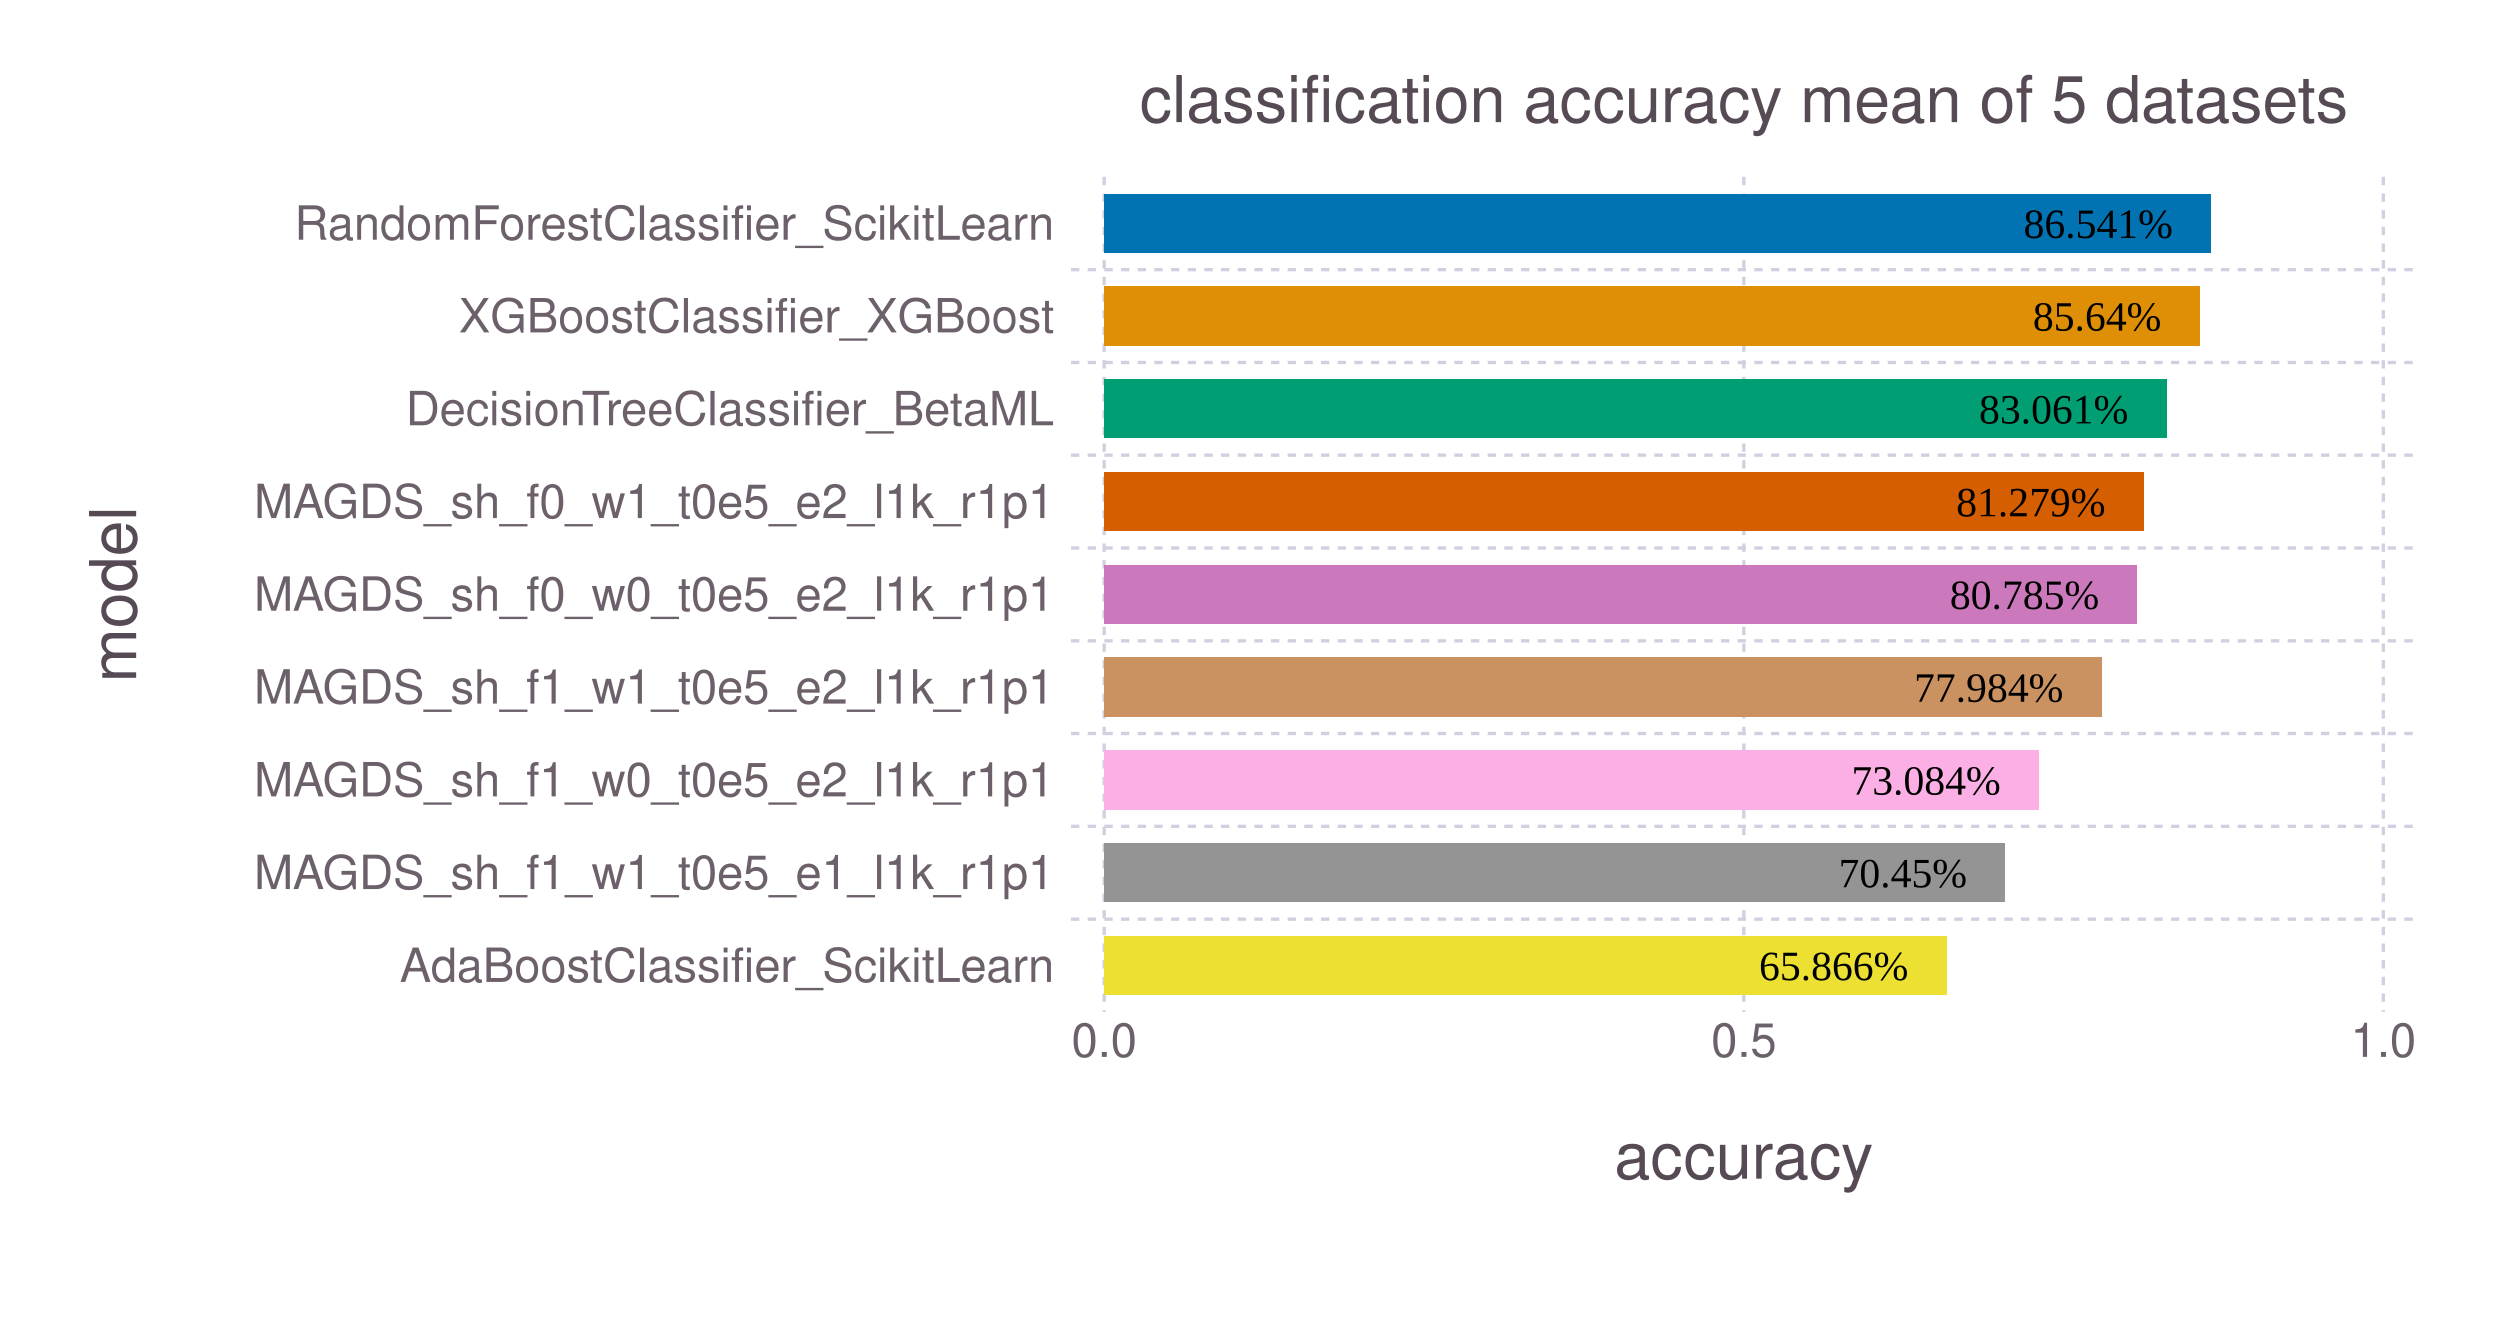
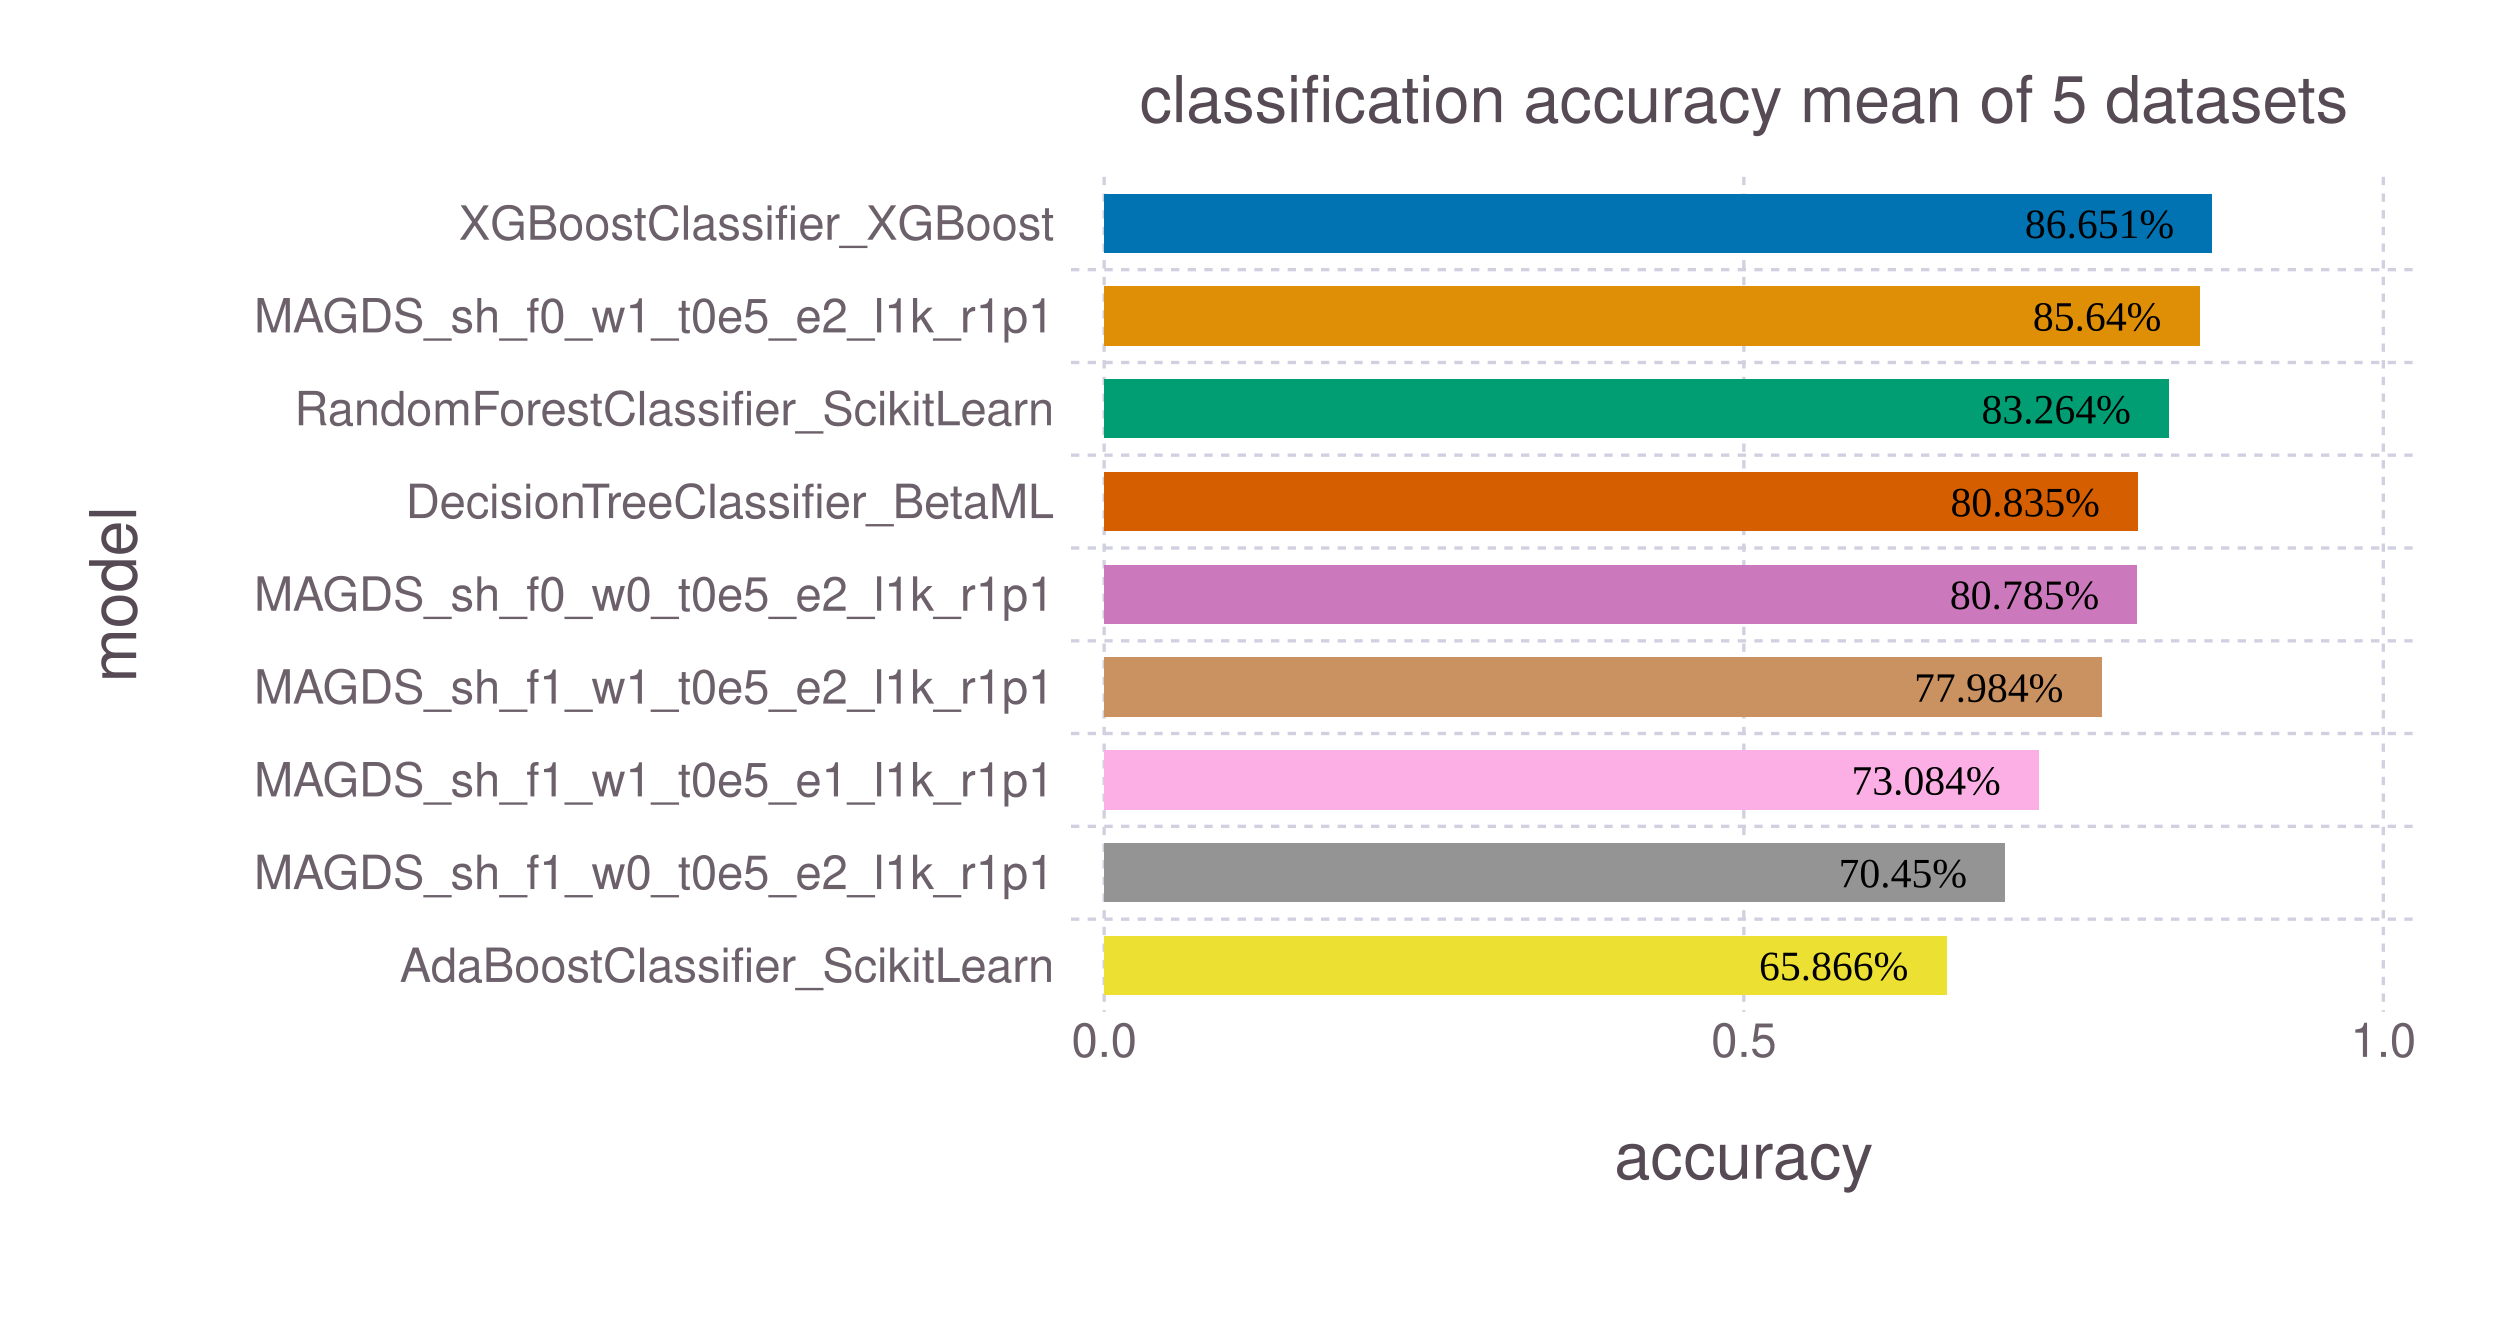
<svg xmlns="http://www.w3.org/2000/svg" version="1.2" width="150mm" height="80mm" viewBox="0 0 150 80" stroke="none" fill="#000000" stroke-width="0.3" font-size="3.88">
  <defs>
    <marker id="arrow" markerWidth="15" markerHeight="7" refX="5" refY="3.5" orient="auto" markerUnits="strokeWidth">
      <path d="M0,0 L15,3.5 L0,7 z" stroke="context-stroke" fill="context-stroke" />
    </marker>
  </defs>
-   <g class="plotroot xscalable" id="img-b6a949c6-1">
-     <g font-size="3.88" font-family="'PT Sans','Helvetica Neue','Helvetica',sans-serif" fill="#564A55" stroke="#000000" stroke-opacity="0.000" id="img-b6a949c6-2">
+   <g class="plotroot xscalable" id="img-17812367-1">
+     <g font-size="3.88" font-family="'PT Sans','Helvetica Neue','Helvetica',sans-serif" fill="#564A55" stroke="#000000" stroke-opacity="0.000" id="img-17812367-2">
      <g transform="translate(104.63,68.39)">
        <g class="primitive">
          <text text-anchor="middle" dy="0.6em">accuracy</text>
        </g>
      </g>
    </g>
-     <g class="guide xlabels" font-size="2.82" font-family="'PT Sans Caption','Helvetica Neue','Helvetica',sans-serif" fill="#6C606B" id="img-b6a949c6-3">
+     <g class="guide xlabels" font-size="2.82" font-family="'PT Sans Caption','Helvetica Neue','Helvetica',sans-serif" fill="#6C606B" id="img-17812367-3">
      <g transform="translate(66.25,61.72)">
        <g class="primitive">
          <text text-anchor="middle" dy="0.6em">0.0</text>
        </g>
      </g>
      <g transform="translate(104.63,61.72)">
        <g class="primitive">
          <text text-anchor="middle" dy="0.6em">0.5</text>
        </g>
      </g>
      <g transform="translate(143,61.72)">
        <g class="primitive">
          <text text-anchor="middle" dy="0.6em">1.0</text>
        </g>
      </g>
    </g>
-     <g clip-path="url(#img-b6a949c6-4)">
-       <g id="img-b6a949c6-5">
-         <g pointer-events="visible" stroke-width="0.3" fill="#000000" fill-opacity="0.000" stroke="#000000" stroke-opacity="0.000" class="guide background" id="img-b6a949c6-6">
-           <g transform="translate(104.63,35.66)" id="img-b6a949c6-7">
+     <g clip-path="url(#img-17812367-4)">
+       <g id="img-17812367-5">
+         <g pointer-events="visible" stroke-width="0.3" fill="#000000" fill-opacity="0.000" stroke="#000000" stroke-opacity="0.000" class="guide background" id="img-17812367-6">
+           <g transform="translate(104.63,35.66)" id="img-17812367-7">
            <path d="M-40.37,-25.05 L40.37,-25.05 40.37,25.05 -40.37,25.05  z" class="primitive" />
          </g>
        </g>
-         <g class="guide ygridlines xfixed" stroke-dasharray="0.5,0.5" stroke-width="0.2" stroke="#D0D0E0" id="img-b6a949c6-8">
-           <g transform="translate(104.63,16.18)" id="img-b6a949c6-9">
-             <path fill="none" d="M-40.37,0 L40.37,0 " class="primitive" />
-           </g>
-           <g transform="translate(104.63,21.75)" id="img-b6a949c6-10">
-             <path fill="none" d="M-40.37,0 L40.37,0 " class="primitive" />
-           </g>
-           <g transform="translate(104.63,27.31)" id="img-b6a949c6-11">
-             <path fill="none" d="M-40.37,0 L40.37,0 " class="primitive" />
-           </g>
-           <g transform="translate(104.63,32.88)" id="img-b6a949c6-12">
-             <path fill="none" d="M-40.37,0 L40.37,0 " class="primitive" />
-           </g>
-           <g transform="translate(104.63,38.45)" id="img-b6a949c6-13">
-             <path fill="none" d="M-40.37,0 L40.37,0 " class="primitive" />
-           </g>
-           <g transform="translate(104.63,44.01)" id="img-b6a949c6-14">
-             <path fill="none" d="M-40.37,0 L40.37,0 " class="primitive" />
-           </g>
-           <g transform="translate(104.63,49.58)" id="img-b6a949c6-15">
-             <path fill="none" d="M-40.37,0 L40.37,0 " class="primitive" />
-           </g>
-           <g transform="translate(104.63,55.15)" id="img-b6a949c6-16">
-             <path fill="none" d="M-40.37,0 L40.37,0 " class="primitive" />
-           </g>
-         </g>
-         <g class="guide xgridlines yfixed" stroke-dasharray="0.5,0.5" stroke-width="0.2" stroke="#D0D0E0" id="img-b6a949c6-17">
-           <g transform="translate(66.25,35.66)" id="img-b6a949c6-18">
+         <g class="guide ygridlines xfixed" stroke-dasharray="0.5,0.5" stroke-width="0.2" stroke="#D0D0E0" id="img-17812367-8">
+           <g transform="translate(104.63,16.18)" id="img-17812367-9">
+             <path fill="none" d="M-40.37,0 L40.37,0 " class="primitive" />
+           </g>
+           <g transform="translate(104.63,21.75)" id="img-17812367-10">
+             <path fill="none" d="M-40.37,0 L40.37,0 " class="primitive" />
+           </g>
+           <g transform="translate(104.63,27.31)" id="img-17812367-11">
+             <path fill="none" d="M-40.37,0 L40.37,0 " class="primitive" />
+           </g>
+           <g transform="translate(104.63,32.88)" id="img-17812367-12">
+             <path fill="none" d="M-40.37,0 L40.37,0 " class="primitive" />
+           </g>
+           <g transform="translate(104.63,38.45)" id="img-17812367-13">
+             <path fill="none" d="M-40.37,0 L40.37,0 " class="primitive" />
+           </g>
+           <g transform="translate(104.63,44.01)" id="img-17812367-14">
+             <path fill="none" d="M-40.37,0 L40.37,0 " class="primitive" />
+           </g>
+           <g transform="translate(104.63,49.58)" id="img-17812367-15">
+             <path fill="none" d="M-40.37,0 L40.37,0 " class="primitive" />
+           </g>
+           <g transform="translate(104.63,55.15)" id="img-17812367-16">
+             <path fill="none" d="M-40.37,0 L40.37,0 " class="primitive" />
+           </g>
+         </g>
+         <g class="guide xgridlines yfixed" stroke-dasharray="0.5,0.5" stroke-width="0.2" stroke="#D0D0E0" id="img-17812367-17">
+           <g transform="translate(66.25,35.66)" id="img-17812367-18">
            <path fill="none" d="M0,-25.05 L0,25.05 " class="primitive" />
          </g>
-           <g transform="translate(104.63,35.66)" id="img-b6a949c6-19">
+           <g transform="translate(104.63,35.66)" id="img-17812367-19">
            <path fill="none" d="M0,-25.05 L0,25.05 " class="primitive" />
          </g>
-           <g transform="translate(143,35.66)" id="img-b6a949c6-20">
+           <g transform="translate(143,35.66)" id="img-17812367-20">
            <path fill="none" d="M0,-25.05 L0,25.05 " class="primitive" />
          </g>
        </g>
-         <g class="plotpanel" id="img-b6a949c6-21">
-           <g shape-rendering="crispEdges" stroke-width="0.3" id="img-b6a949c6-22">
-             <g stroke="#000000" stroke-opacity="0.000" class="geometry" id="img-b6a949c6-23">
-               <g transform="translate(91.53,57.93)" id="img-b6a949c6-24" fill="#ECE133">
+         <g class="plotpanel" id="img-17812367-21">
+           <g shape-rendering="crispEdges" stroke-width="0.3" id="img-17812367-22">
+             <g stroke="#000000" stroke-opacity="0.000" class="geometry" id="img-17812367-23">
+               <g transform="translate(91.53,57.93)" id="img-17812367-24" fill="#ECE133">
                <path d="M-25.28,-1.78 L25.28,-1.78 25.28,1.78 -25.28,1.78  z" class="primitive" />
              </g>
-               <g transform="translate(93.29,52.36)" id="img-b6a949c6-25" fill="#949494">
+               <g transform="translate(93.29,52.36)" id="img-17812367-25" fill="#949494">
                <path d="M-27.03,-1.78 L27.03,-1.78 27.03,1.78 -27.03,1.78  z" class="primitive" />
              </g>
-               <g transform="translate(94.3,46.8)" id="img-b6a949c6-26" fill="#FBAFE4">
+               <g transform="translate(94.3,46.8)" id="img-17812367-26" fill="#FBAFE4">
                <path d="M-28.05,-1.78 L28.05,-1.78 28.05,1.78 -28.05,1.78  z" class="primitive" />
              </g>
-               <g transform="translate(96.18,41.23)" id="img-b6a949c6-27" fill="#CA9161">
+               <g transform="translate(96.18,41.23)" id="img-17812367-27" fill="#CA9161">
                <path d="M-29.93,-1.78 L29.93,-1.78 29.93,1.78 -29.93,1.78  z" class="primitive" />
              </g>
-               <g transform="translate(97.25,35.66)" id="img-b6a949c6-28" fill="#CC78BC">
+               <g transform="translate(97.25,35.66)" id="img-17812367-28" fill="#CC78BC">
                <path d="M-31,-1.78 L31,-1.78 31,1.78 -31,1.78  z" class="primitive" />
              </g>
-               <g transform="translate(97.44,30.1)" id="img-b6a949c6-29" fill="#D55E00">
-                 <path d="M-31.19,-1.78 L31.19,-1.78 31.19,1.78 -31.19,1.78  z" class="primitive" />
-               </g>
-               <g transform="translate(98.13,24.53)" id="img-b6a949c6-30" fill="#029E73">
-                 <path d="M-31.87,-1.78 L31.87,-1.78 31.87,1.78 -31.87,1.78  z" class="primitive" />
-               </g>
-               <g transform="translate(99.12,18.96)" id="img-b6a949c6-31" fill="#DE8F05">
+               <g transform="translate(97.27,30.1)" id="img-17812367-29" fill="#D55E00">
+                 <path d="M-31.02,-1.78 L31.02,-1.78 31.02,1.78 -31.02,1.78  z" class="primitive" />
+               </g>
+               <g transform="translate(98.2,24.53)" id="img-17812367-30" fill="#029E73">
+                 <path d="M-31.95,-1.78 L31.95,-1.78 31.95,1.78 -31.95,1.78  z" class="primitive" />
+               </g>
+               <g transform="translate(99.12,18.96)" id="img-17812367-31" fill="#DE8F05">
                <path d="M-32.86,-1.78 L32.86,-1.78 32.86,1.78 -32.86,1.78  z" class="primitive" />
              </g>
-               <g transform="translate(99.46,13.4)" id="img-b6a949c6-32" fill="#0173B2">
-                 <path d="M-33.21,-1.78 L33.21,-1.78 33.21,1.78 -33.21,1.78  z" class="primitive" />
-               </g>
-             </g>
-           </g>
-         </g>
-         <g class="geometry" id="img-b6a949c6-33">
-           <g fill="#000000" font-size="2.5" id="img-b6a949c6-34">
-             <g transform="translate(130.37,13.4)" id="img-b6a949c6-35">
-               <g class="primitive">
-                 <text text-anchor="end" dy="0.35em">86.541%</text>
-               </g>
-             </g>
-             <g transform="translate(129.68,18.96)" id="img-b6a949c6-36">
+               <g transform="translate(99.5,13.4)" id="img-17812367-32" fill="#0173B2">
+                 <path d="M-33.25,-1.78 L33.25,-1.78 33.25,1.78 -33.25,1.78  z" class="primitive" />
+               </g>
+             </g>
+           </g>
+         </g>
+         <g class="geometry" id="img-17812367-33">
+           <g fill="#000000" font-size="2.5" id="img-17812367-34">
+             <g transform="translate(130.45,13.4)" id="img-17812367-35">
+               <g class="primitive">
+                 <text text-anchor="end" dy="0.35em">86.651%</text>
+               </g>
+             </g>
+             <g transform="translate(129.68,18.96)" id="img-17812367-36">
              <g class="primitive">
                <text text-anchor="end" dy="0.35em">85.64%</text>
              </g>
            </g>
-             <g transform="translate(127.7,24.53)" id="img-b6a949c6-37">
-               <g class="primitive">
-                 <text text-anchor="end" dy="0.35em">83.061%</text>
-               </g>
-             </g>
-             <g transform="translate(126.33,30.1)" id="img-b6a949c6-38">
-               <g class="primitive">
-                 <text text-anchor="end" dy="0.35em">81.279%</text>
-               </g>
-             </g>
-             <g transform="translate(125.95,35.66)" id="img-b6a949c6-39">
+             <g transform="translate(127.85,24.53)" id="img-17812367-37">
+               <g class="primitive">
+                 <text text-anchor="end" dy="0.35em">83.264%</text>
+               </g>
+             </g>
+             <g transform="translate(125.99,30.1)" id="img-17812367-38">
+               <g class="primitive">
+                 <text text-anchor="end" dy="0.35em">80.835%</text>
+               </g>
+             </g>
+             <g transform="translate(125.95,35.66)" id="img-17812367-39">
              <g class="primitive">
                <text text-anchor="end" dy="0.35em">80.785%</text>
              </g>
            </g>
-             <g transform="translate(123.8,41.23)" id="img-b6a949c6-40">
+             <g transform="translate(123.8,41.23)" id="img-17812367-40">
              <g class="primitive">
                <text text-anchor="end" dy="0.35em">77.984%</text>
              </g>
            </g>
-             <g transform="translate(120.04,46.8)" id="img-b6a949c6-41">
+             <g transform="translate(120.04,46.8)" id="img-17812367-41">
              <g class="primitive">
                <text text-anchor="end" dy="0.35em">73.084%</text>
              </g>
            </g>
-             <g transform="translate(118.02,52.36)" id="img-b6a949c6-42">
+             <g transform="translate(118.02,52.36)" id="img-17812367-42">
              <g class="primitive">
                <text text-anchor="end" dy="0.35em">70.45%</text>
              </g>
            </g>
-             <g transform="translate(114.5,57.93)" id="img-b6a949c6-43">
+             <g transform="translate(114.5,57.93)" id="img-17812367-43">
              <g class="primitive">
                <text text-anchor="end" dy="0.35em">65.866%</text>
              </g>
            </g>
          </g>
        </g>
      </g>
    </g>
-     <g class="guide ylabels" font-size="2.82" font-family="'PT Sans Caption','Helvetica Neue','Helvetica',sans-serif" fill="#6C606B" id="img-b6a949c6-44">
-       <g transform="translate(63.25,13.4)" id="img-b6a949c6-45">
+     <g class="guide ylabels" font-size="2.82" font-family="'PT Sans Caption','Helvetica Neue','Helvetica',sans-serif" fill="#6C606B" id="img-17812367-44">
+       <g transform="translate(63.25,13.4)" id="img-17812367-45">
+         <g class="primitive">
+           <text text-anchor="end" dy="0.35em">XGBoostClassifier_XGBoost</text>
+         </g>
+       </g>
+       <g transform="translate(63.25,18.96)" id="img-17812367-46">
+         <g class="primitive">
+           <text text-anchor="end" dy="0.35em">MAGDS_sh_f0_w1_t0e5_e2_l1k_r1p1</text>
+         </g>
+       </g>
+       <g transform="translate(63.25,24.53)" id="img-17812367-47">
        <g class="primitive">
          <text text-anchor="end" dy="0.35em">RandomForestClassifier_ScikitLearn</text>
        </g>
      </g>
-       <g transform="translate(63.25,18.96)" id="img-b6a949c6-46">
-         <g class="primitive">
-           <text text-anchor="end" dy="0.35em">XGBoostClassifier_XGBoost</text>
-         </g>
-       </g>
-       <g transform="translate(63.25,24.53)" id="img-b6a949c6-47">
+       <g transform="translate(63.25,30.1)" id="img-17812367-48">
        <g class="primitive">
          <text text-anchor="end" dy="0.35em">DecisionTreeClassifier_BetaML</text>
        </g>
      </g>
-       <g transform="translate(63.25,30.1)" id="img-b6a949c6-48">
-         <g class="primitive">
-           <text text-anchor="end" dy="0.35em">MAGDS_sh_f0_w1_t0e5_e2_l1k_r1p1</text>
-         </g>
-       </g>
-       <g transform="translate(63.25,35.66)" id="img-b6a949c6-49">
+       <g transform="translate(63.25,35.66)" id="img-17812367-49">
        <g class="primitive">
          <text text-anchor="end" dy="0.35em">MAGDS_sh_f0_w0_t0e5_e2_l1k_r1p1</text>
        </g>
      </g>
-       <g transform="translate(63.25,41.23)" id="img-b6a949c6-50">
+       <g transform="translate(63.25,41.23)" id="img-17812367-50">
        <g class="primitive">
          <text text-anchor="end" dy="0.35em">MAGDS_sh_f1_w1_t0e5_e2_l1k_r1p1</text>
        </g>
      </g>
-       <g transform="translate(63.25,46.8)" id="img-b6a949c6-51">
+       <g transform="translate(63.25,46.8)" id="img-17812367-51">
+         <g class="primitive">
+           <text text-anchor="end" dy="0.35em">MAGDS_sh_f1_w1_t0e5_e1_l1k_r1p1</text>
+         </g>
+       </g>
+       <g transform="translate(63.25,52.36)" id="img-17812367-52">
        <g class="primitive">
          <text text-anchor="end" dy="0.35em">MAGDS_sh_f1_w0_t0e5_e2_l1k_r1p1</text>
        </g>
      </g>
-       <g transform="translate(63.25,52.36)" id="img-b6a949c6-52">
-         <g class="primitive">
-           <text text-anchor="end" dy="0.35em">MAGDS_sh_f1_w1_t0e5_e1_l1k_r1p1</text>
-         </g>
-       </g>
-       <g transform="translate(63.25,57.93)" id="img-b6a949c6-53">
+       <g transform="translate(63.25,57.93)" id="img-17812367-53">
        <g class="primitive">
          <text text-anchor="end" dy="0.35em">AdaBoostClassifier_ScikitLearn</text>
        </g>
      </g>
    </g>
-     <g font-size="3.88" font-family="'PT Sans','Helvetica Neue','Helvetica',sans-serif" fill="#564A55" stroke="#000000" stroke-opacity="0.000" id="img-b6a949c6-54">
-       <g transform="translate(8.81,33.66)" id="img-b6a949c6-55">
+     <g font-size="3.88" font-family="'PT Sans','Helvetica Neue','Helvetica',sans-serif" fill="#564A55" stroke="#000000" stroke-opacity="0.000" id="img-17812367-54">
+       <g transform="translate(8.81,33.66)" id="img-17812367-55">
        <g class="primitive">
          <text text-anchor="middle" dy="0.35em" transform="rotate(-90,0, 2)">model</text>
        </g>
      </g>
    </g>
-     <g font-size="3.88" font-family="'PT Sans','Helvetica Neue','Helvetica',sans-serif" fill="#564A55" stroke="#000000" stroke-opacity="0.000" id="img-b6a949c6-56">
-       <g transform="translate(104.63,5)" id="img-b6a949c6-57">
+     <g font-size="3.88" font-family="'PT Sans','Helvetica Neue','Helvetica',sans-serif" fill="#564A55" stroke="#000000" stroke-opacity="0.000" id="img-17812367-56">
+       <g transform="translate(104.63,5)" id="img-17812367-57">
        <g class="primitive">
          <text text-anchor="middle" dy="0.6em">classification accuracy mean of 5 datasets</text>
        </g>
      </g>
    </g>
  </g>
  <defs>
-     <clipPath id="img-b6a949c6-4">
+     <clipPath id="img-17812367-4">
      <path d="M64.25,10.61 L145,10.61 145,60.72 64.25,60.72 " />
    </clipPath>
  </defs>
</svg>
